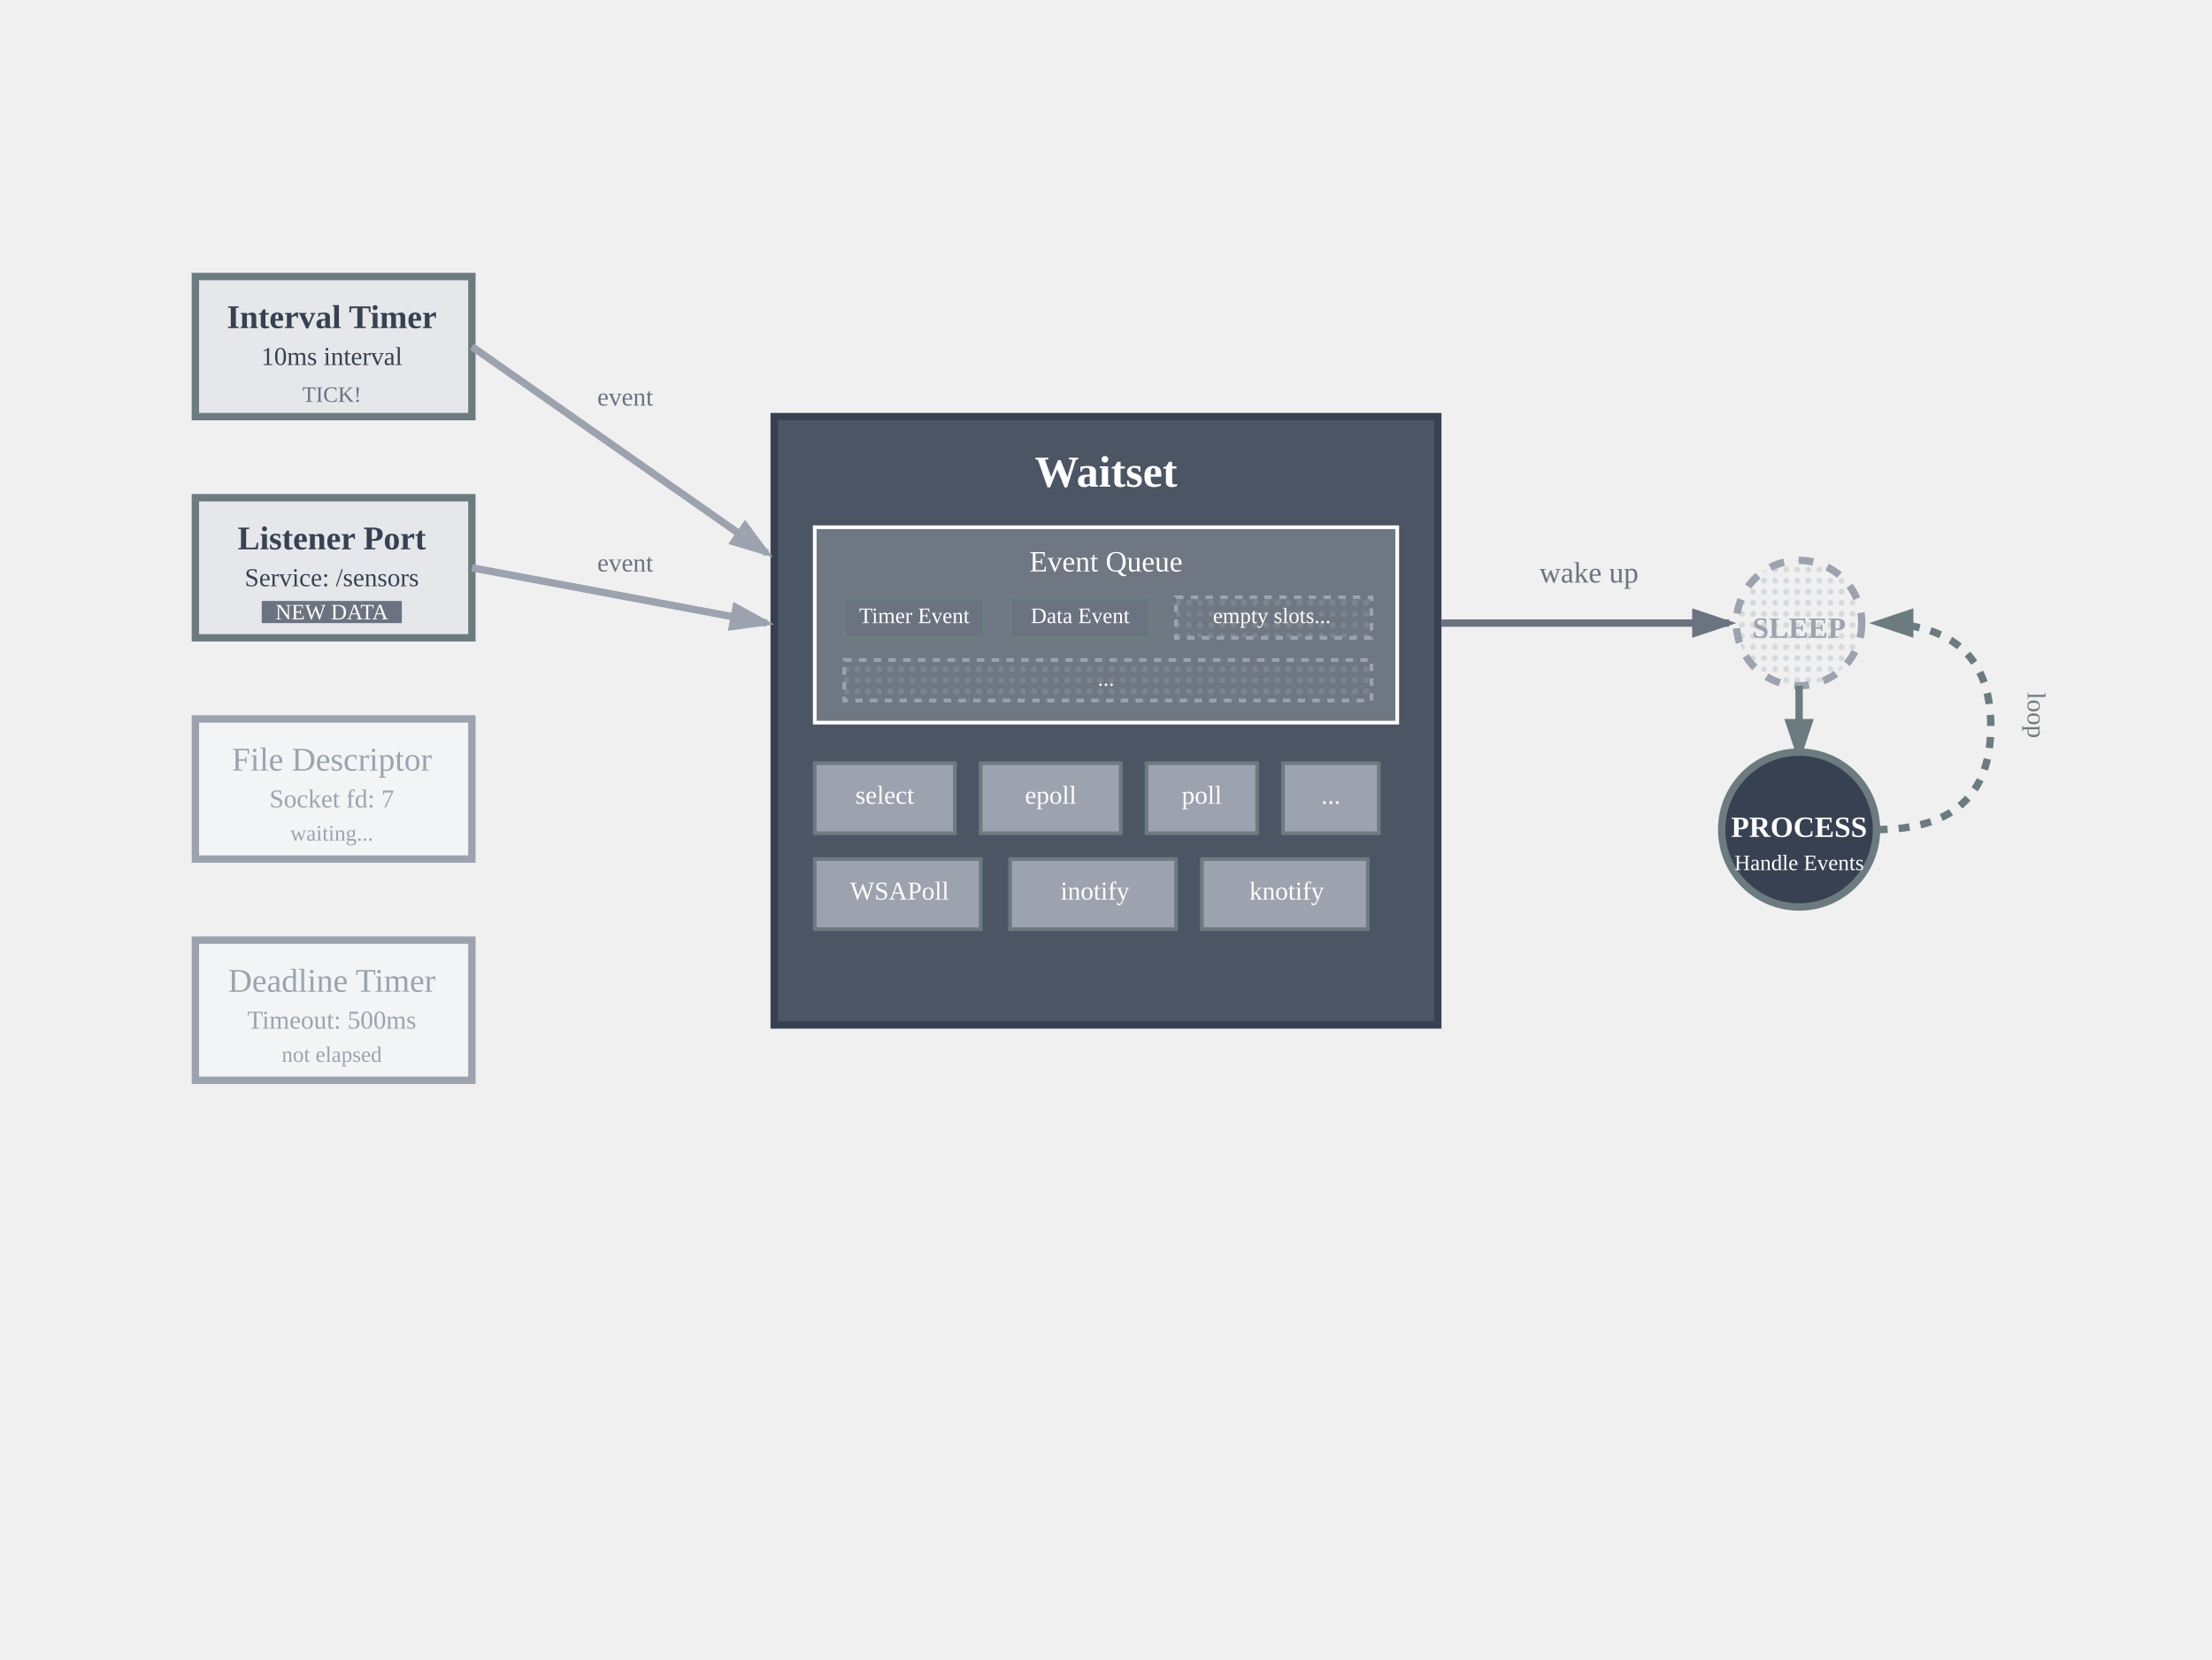
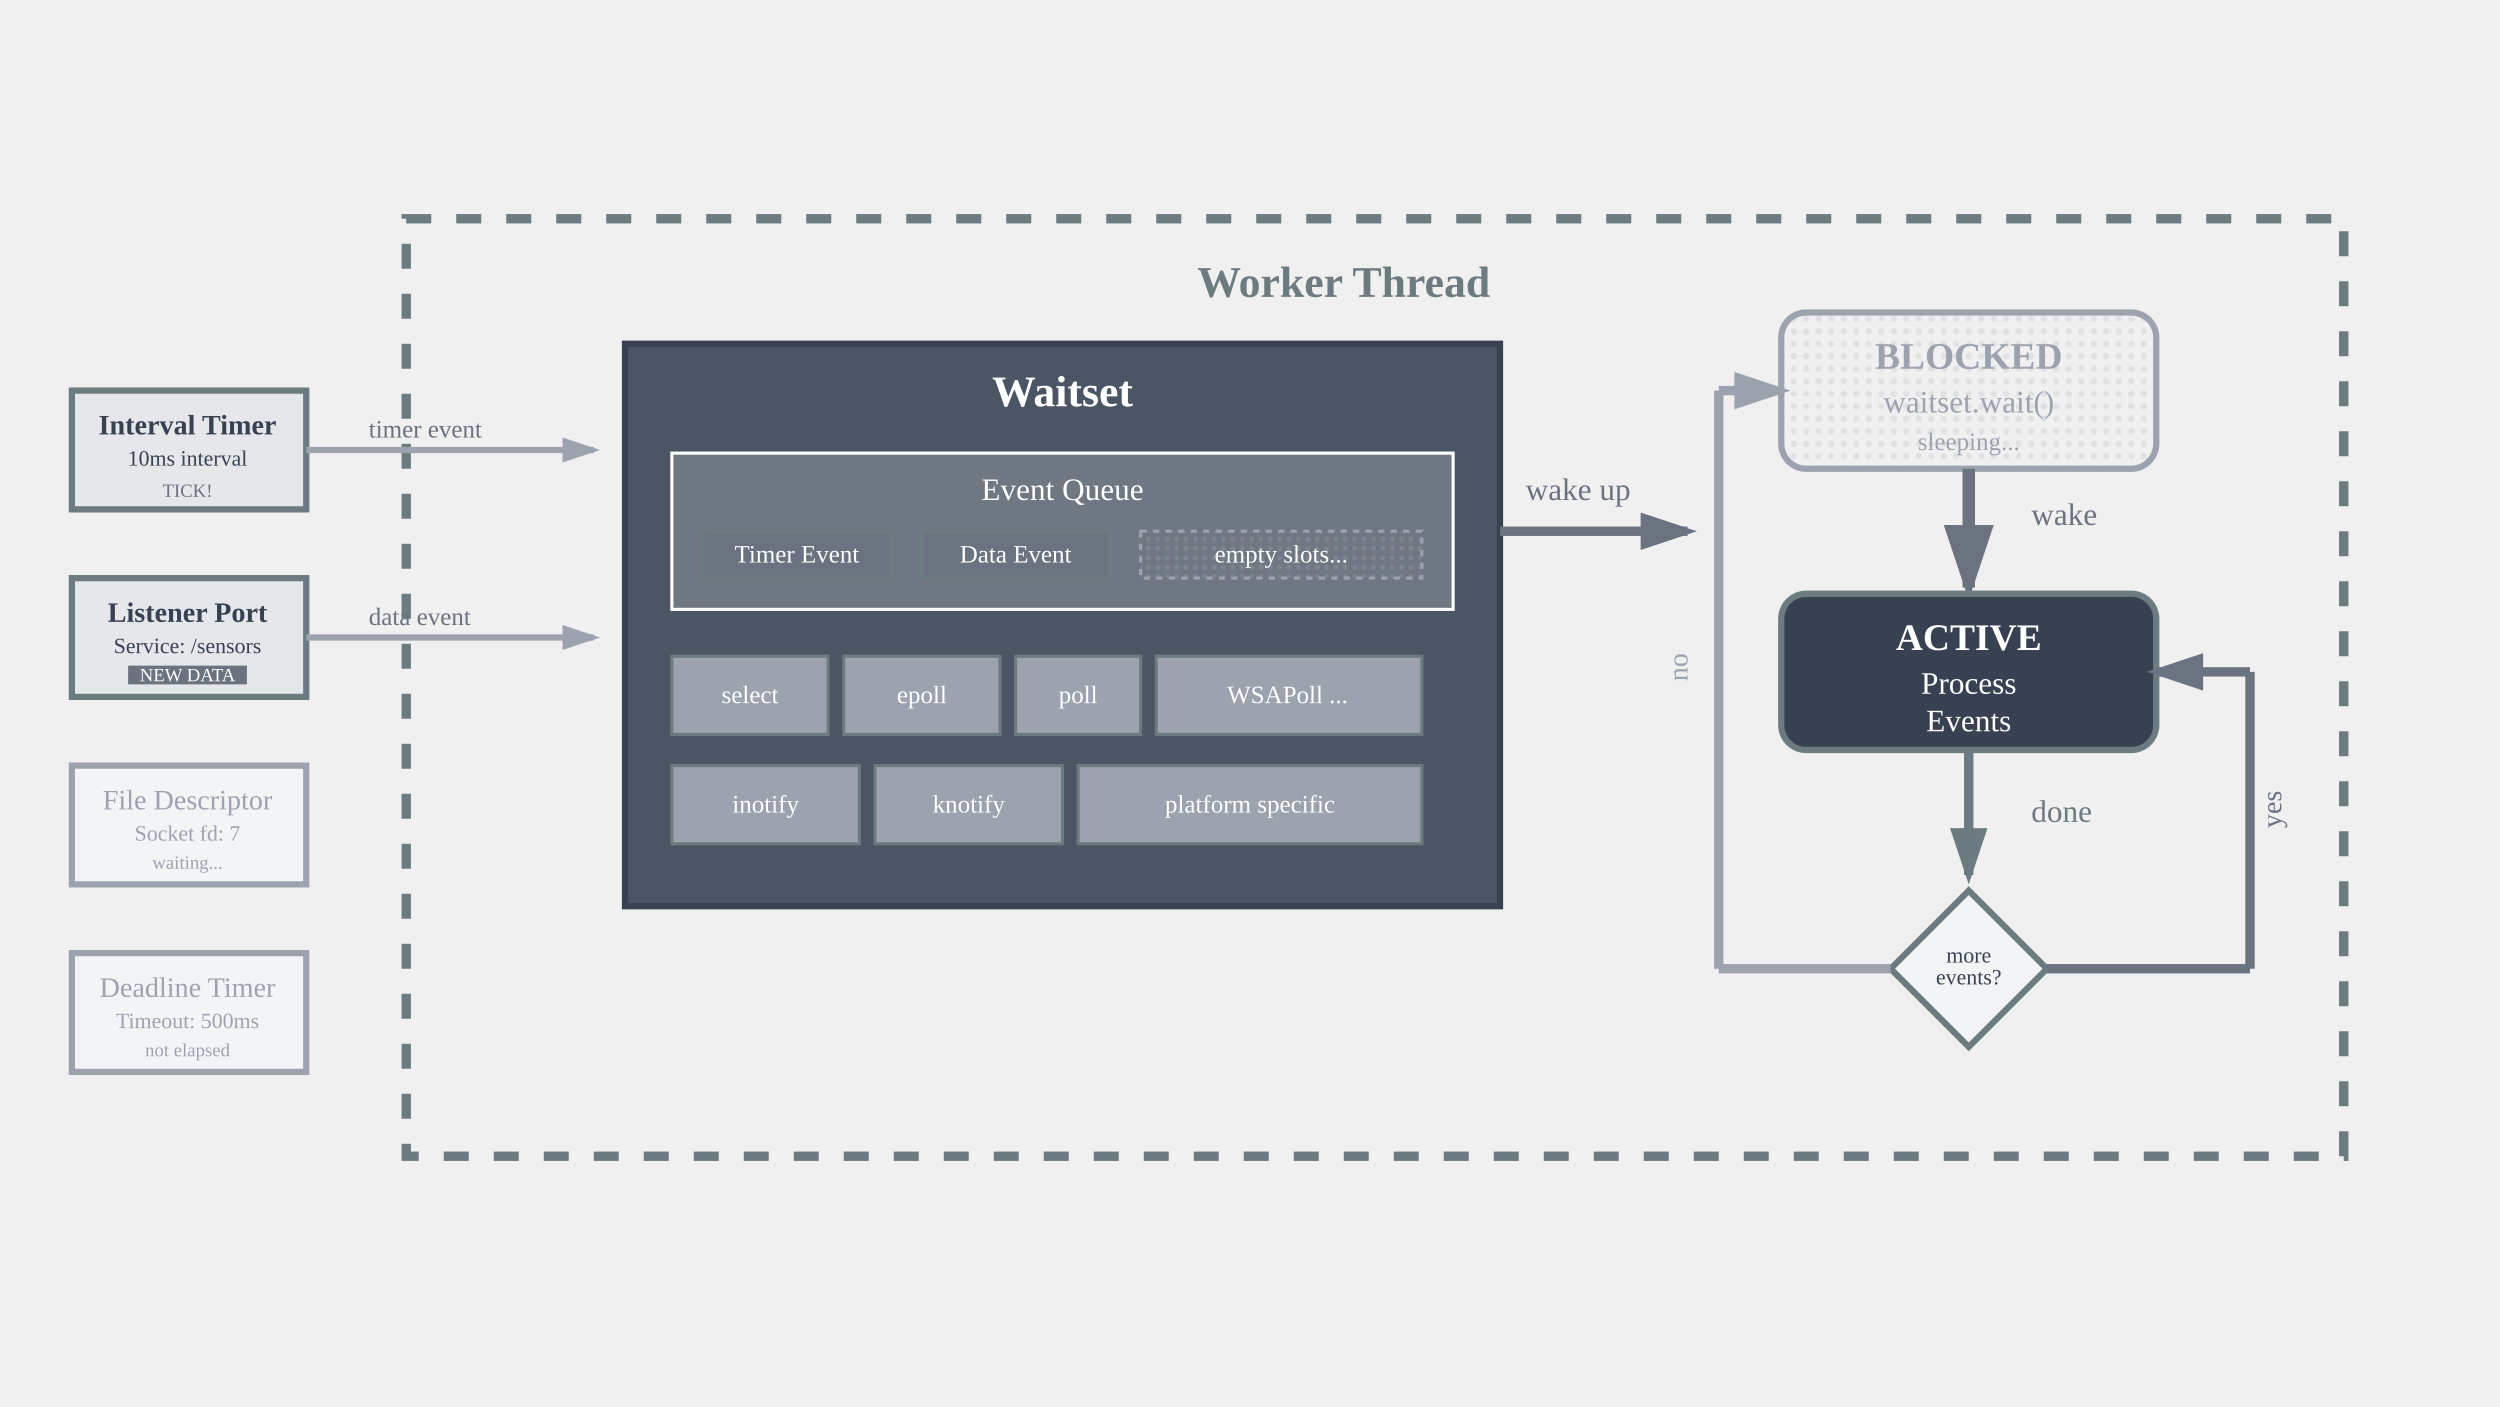
- <svg xmlns="http://www.w3.org/2000/svg" viewBox="0 0 600 450">
+ <svg xmlns="http://www.w3.org/2000/svg" viewBox="0 0 800 450">
  <defs>
    <marker id="arrowhead" markerWidth="6" markerHeight="4" refX="5" refY="2" orient="auto">
      <polygon points="0 0, 6 2, 0 4" fill="#6c7b7f" />
    </marker>
    <marker id="eventarrow" markerWidth="6" markerHeight="4" refX="5" refY="2" orient="auto">
      <polygon points="0 0, 6 2, 0 4" fill="#9ca3af" />
    </marker>
    <marker id="greenarrow" markerWidth="6" markerHeight="4" refX="5" refY="2" orient="auto">
      <polygon points="0 0, 6 2, 0 4" fill="#6b7280" />
    </marker>
    <pattern id="waitPattern" patternUnits="userSpaceOnUse" width="3" height="3">
      <circle cx="1.5" cy="1.5" r="0.8" fill="#9ca3af" opacity="0.3" />
    </pattern>
+     <pattern id="sleepPattern" patternUnits="userSpaceOnUse" width="4" height="4">
+       <circle cx="2" cy="2" r="1" fill="#9ca3af" opacity="0.2" />
+     </pattern>
  </defs>
-   <rect width="600" height="450" fill="transparent" />
-   <rect x="53" y="75" width="75" height="38" fill="#e5e7eb" stroke="#6c7b7f" stroke-width="2" />
-   <text x="90" y="89" text-anchor="middle" font-size="9" font-weight="bold" fill="#374151">Interval Timer</text>
-   <text x="90" y="99" text-anchor="middle" font-size="7" fill="#374151">10ms interval</text>
-   <text x="90" y="109" text-anchor="middle" font-size="6" fill="#6b7280">TICK!</text>
-   <rect x="53" y="135" width="75" height="38" fill="#e5e7eb" stroke="#6c7b7f" stroke-width="2" />
-   <text x="90" y="149" text-anchor="middle" font-size="9" font-weight="bold" fill="#374151">Listener Port</text>
-   <text x="90" y="159" text-anchor="middle" font-size="7" fill="#374151">Service: /sensors</text>
-   <rect x="71" y="163" width="38" height="6" fill="#6b7280" />
-   <text x="90" y="168" text-anchor="middle" font-size="6" fill="white">NEW DATA</text>
-   <rect x="53" y="195" width="75" height="38" fill="#f3f4f6" stroke="#9ca3af" stroke-width="2" />
-   <text x="90" y="209" text-anchor="middle" font-size="9" fill="#9ca3af">File Descriptor</text>
-   <text x="90" y="219" text-anchor="middle" font-size="7" fill="#9ca3af">Socket fd: 7</text>
-   <text x="90" y="228" text-anchor="middle" font-size="6" fill="#9ca3af">waiting...</text>
-   <rect x="53" y="255" width="75" height="38" fill="#f3f4f6" stroke="#9ca3af" stroke-width="2" />
-   <text x="90" y="269" text-anchor="middle" font-size="9" fill="#9ca3af">Deadline Timer</text>
-   <text x="90" y="279" text-anchor="middle" font-size="7" fill="#9ca3af">Timeout: 500ms</text>
-   <text x="90" y="288" text-anchor="middle" font-size="6" fill="#9ca3af">not elapsed</text>
-   <rect x="210" y="113" width="180" height="165" fill="#4b5563" stroke="#374151" stroke-width="2" />
-   <text x="300" y="132" text-anchor="middle" font-size="12" font-weight="bold" fill="white">Waitset</text>
-   <rect x="221" y="143" width="158" height="53" fill="rgba(255,255,255,0.2)" stroke="white" stroke-width="1" />
-   <text x="300" y="155" text-anchor="middle" font-size="8" fill="white">Event Queue</text>
-   <rect x="229" y="162" width="38" height="11" fill="#6b7280" stroke="#6c7b7f" stroke-width="1" />
-   <text x="248" y="169" text-anchor="middle" font-size="6" fill="white">Timer Event</text>
-   <rect x="274" y="162" width="38" height="11" fill="#6b7280" stroke="#6c7b7f" stroke-width="1" />
-   <text x="293" y="169" text-anchor="middle" font-size="6" fill="white">Data Event</text>
-   <rect x="319" y="162" width="53" height="11" fill="url(#waitPattern)" stroke="#9ca3af" stroke-width="1" stroke-dasharray="2,2" />
-   <text x="345" y="169" text-anchor="middle" font-size="6" fill="white">empty slots...</text>
-   <rect x="229" y="179" width="143" height="11" fill="url(#waitPattern)" stroke="#9ca3af" stroke-width="1" stroke-dasharray="2,2" />
-   <text x="300" y="186" text-anchor="middle" font-size="6" fill="white">...</text>
-   <rect x="221" y="207" width="38" height="19" fill="#9ca3af" stroke="#6c7b7f" />
-   <text x="240" y="218" text-anchor="middle" font-size="7" fill="white">select</text>
-   <rect x="266" y="207" width="38" height="19" fill="#9ca3af" stroke="#6c7b7f" />
-   <text x="285" y="218" text-anchor="middle" font-size="7" fill="white">epoll</text>
-   <rect x="311" y="207" width="30" height="19" fill="#9ca3af" stroke="#6c7b7f" />
-   <text x="326" y="218" text-anchor="middle" font-size="7" fill="white">poll</text>
-   <rect x="348" y="207" width="26" height="19" fill="#9ca3af" stroke="#6c7b7f" />
-   <text x="361" y="218" text-anchor="middle" font-size="7" fill="white">...</text>
-   <rect x="221" y="233" width="45" height="19" fill="#9ca3af" stroke="#6c7b7f" />
-   <text x="244" y="244" text-anchor="middle" font-size="7" fill="white">WSAPoll</text>
-   <rect x="274" y="233" width="45" height="19" fill="#9ca3af" stroke="#6c7b7f" />
-   <text x="297" y="244" text-anchor="middle" font-size="7" fill="white">inotify</text>
-   <rect x="326" y="233" width="45" height="19" fill="#9ca3af" stroke="#6c7b7f" />
-   <text x="349" y="244" text-anchor="middle" font-size="7" fill="white">knotify</text>
-   <circle cx="488" cy="169" r="17" fill="url(#waitPattern)" stroke="#9ca3af" stroke-width="2" stroke-dasharray="4,4" />
-   <text x="488" y="173" text-anchor="middle" font-size="8" font-weight="bold" fill="#9ca3af">SLEEP</text>
-   <line x1="488" y1="186" x2="488" y2="205" stroke="#6c7b7f" stroke-width="2" marker-end="url(#arrowhead)" />
-   <circle cx="488" cy="225" r="21" fill="#374151" stroke="#6c7b7f" stroke-width="2" />
-   <text x="488" y="227" text-anchor="middle" font-size="8" font-weight="bold" fill="white">PROCESS</text>
-   <text x="488" y="236" text-anchor="middle" font-size="6" fill="white">Handle Events</text>
-   <path d="M 509 225 Q 540 225 540 197 Q 540 169 509 169" fill="none" stroke="#6c7b7f" stroke-width="2" marker-end="url(#arrowhead)" stroke-dasharray="3,3" />
-   <text x="585" y="169" text-anchor="middle" font-size="7" fill="#6c7b7f" transform="rotate(90 555 164)">loop</text>
-   <line x1="128" y1="94" x2="208" y2="150" stroke="#9ca3af" stroke-width="2" marker-end="url(#eventarrow)" />
-   <text x="162" y="110" font-size="7" fill="#6b7280">event</text>
-   <line x1="128" y1="154" x2="208" y2="169" stroke="#9ca3af" stroke-width="2" marker-end="url(#eventarrow)" />
-   <text x="162" y="155" font-size="7" fill="#6b7280">event</text>
-   <line x1="391" y1="169" x2="469" y2="169" stroke="#6b7280" stroke-width="2" marker-end="url(#greenarrow)" />
-   <text x="431" y="158" text-anchor="middle" font-size="8" fill="#6b7280">wake up</text>
+   <rect width="800" height="450" fill="transparent" />
+   <rect x="23" y="125" width="75" height="38" fill="#e5e7eb" stroke="#6c7b7f" stroke-width="2" />
+   <text x="60" y="139" text-anchor="middle" font-size="9" font-weight="bold" fill="#374151">Interval Timer</text>
+   <text x="60" y="149" text-anchor="middle" font-size="7" fill="#374151">10ms interval</text>
+   <text x="60" y="159" text-anchor="middle" font-size="6" fill="#6b7280">TICK!</text>
+   <rect x="23" y="185" width="75" height="38" fill="#e5e7eb" stroke="#6c7b7f" stroke-width="2" />
+   <text x="60" y="199" text-anchor="middle" font-size="9" font-weight="bold" fill="#374151">Listener Port</text>
+   <text x="60" y="209" text-anchor="middle" font-size="7" fill="#374151">Service: /sensors</text>
+   <rect x="41" y="213" width="38" height="6" fill="#6b7280" />
+   <text x="60" y="218" text-anchor="middle" font-size="6" fill="white">NEW DATA</text>
+   <rect x="23" y="245" width="75" height="38" fill="#f3f4f6" stroke="#9ca3af" stroke-width="2" />
+   <text x="60" y="259" text-anchor="middle" font-size="9" fill="#9ca3af">File Descriptor</text>
+   <text x="60" y="269" text-anchor="middle" font-size="7" fill="#9ca3af">Socket fd: 7</text>
+   <text x="60" y="278" text-anchor="middle" font-size="6" fill="#9ca3af">waiting...</text>
+   <rect x="23" y="305" width="75" height="38" fill="#f3f4f6" stroke="#9ca3af" stroke-width="2" />
+   <text x="60" y="319" text-anchor="middle" font-size="9" fill="#9ca3af">Deadline Timer</text>
+   <text x="60" y="329" text-anchor="middle" font-size="7" fill="#9ca3af">Timeout: 500ms</text>
+   <text x="60" y="338" text-anchor="middle" font-size="6" fill="#9ca3af">not elapsed</text>
+   <rect x="130" y="70" width="620" height="300" fill="none" stroke="#6c7b7f" stroke-width="3" stroke-dasharray="8,8" />
+   <text x="430" y="95" text-anchor="middle" font-size="14" font-weight="bold" fill="#6c7b7f">Worker Thread</text>
+   <rect x="200" y="110" width="280" height="180" fill="#4b5563" stroke="#374151" stroke-width="2" />
+   <text x="340" y="130" text-anchor="middle" font-size="14" font-weight="bold" fill="white">Waitset</text>
+   <rect x="215" y="145" width="250" height="50" fill="rgba(255,255,255,0.2)" stroke="white" stroke-width="1" />
+   <text x="340" y="160" text-anchor="middle" font-size="10" fill="white">Event Queue</text>
+   <rect x="225" y="170" width="60" height="15" fill="#6b7280" stroke="#6c7b7f" stroke-width="1" />
+   <text x="255" y="180" text-anchor="middle" font-size="8" fill="white">Timer Event</text>
+   <rect x="295" y="170" width="60" height="15" fill="#6b7280" stroke="#6c7b7f" stroke-width="1" />
+   <text x="325" y="180" text-anchor="middle" font-size="8" fill="white">Data Event</text>
+   <rect x="365" y="170" width="90" height="15" fill="url(#waitPattern)" stroke="#9ca3af" stroke-width="1" stroke-dasharray="2,2" />
+   <text x="410" y="180" text-anchor="middle" font-size="8" fill="white">empty slots...</text>
+   <rect x="215" y="210" width="50" height="25" fill="#9ca3af" stroke="#6c7b7f" />
+   <text x="240" y="225" text-anchor="middle" font-size="8" fill="white">select</text>
+   <rect x="270" y="210" width="50" height="25" fill="#9ca3af" stroke="#6c7b7f" />
+   <text x="295" y="225" text-anchor="middle" font-size="8" fill="white">epoll</text>
+   <rect x="325" y="210" width="40" height="25" fill="#9ca3af" stroke="#6c7b7f" />
+   <text x="345" y="225" text-anchor="middle" font-size="8" fill="white">poll</text>
+   <rect x="370" y="210" width="85" height="25" fill="#9ca3af" stroke="#6c7b7f" />
+   <text x="412" y="225" text-anchor="middle" font-size="8" fill="white">WSAPoll ...</text>
+   <rect x="215" y="245" width="60" height="25" fill="#9ca3af" stroke="#6c7b7f" />
+   <text x="245" y="260" text-anchor="middle" font-size="8" fill="white">inotify</text>
+   <rect x="280" y="245" width="60" height="25" fill="#9ca3af" stroke="#6c7b7f" />
+   <text x="310" y="260" text-anchor="middle" font-size="8" fill="white">knotify</text>
+   <rect x="345" y="245" width="110" height="25" fill="#9ca3af" stroke="#6c7b7f" />
+   <text x="400" y="260" text-anchor="middle" font-size="8" fill="white">platform specific</text>
+   <rect x="570" y="100" width="120" height="50" fill="url(#sleepPattern)" stroke="#9ca3af" stroke-width="2" rx="8" />
+   <text x="630" y="118" text-anchor="middle" font-size="12" font-weight="bold" fill="#9ca3af">BLOCKED</text>
+   <text x="630" y="132" text-anchor="middle" font-size="10" fill="#9ca3af">waitset.wait()</text>
+   <text x="630" y="144" text-anchor="middle" font-size="8" fill="#9ca3af">sleeping...</text>
+   <line x1="630" y1="150" x2="630" y2="188" stroke="#6b7280" stroke-width="4" marker-end="url(#greenarrow)" />
+   <text x="650" y="168" font-size="10" fill="#6b7280">wake</text>
+   <rect x="570" y="190" width="120" height="50" fill="#374151" stroke="#6c7b7f" stroke-width="2" rx="8" />
+   <text x="630" y="208" text-anchor="middle" font-size="12" font-weight="bold" fill="white">ACTIVE</text>
+   <text x="630" y="222" text-anchor="middle" font-size="10" fill="white">Process</text>
+   <text x="630" y="234" text-anchor="middle" font-size="10" fill="white">Events</text>
+   <line x1="630" y1="240" x2="630" y2="280" stroke="#6c7b7f" stroke-width="3" marker-end="url(#arrowhead)" />
+   <text x="650" y="263" font-size="10" fill="#6c7b7f">done</text>
+   <polygon points="630,285 655,310 630,335 605,310" fill="#f3f4f6" stroke="#6c7b7f" stroke-width="2" />
+   <text x="630" y="308" text-anchor="middle" font-size="7" fill="#374151">more</text>
+   <text x="630" y="315" text-anchor="middle" font-size="7" fill="#374151">events?</text>
+   <line x1="655" y1="310" x2="720" y2="310" stroke="#6b7280" stroke-width="3" />
+   <line x1="720" y1="310" x2="720" y2="215" stroke="#6b7280" stroke-width="3" />
+   <line x1="720" y1="215" x2="690" y2="215" stroke="#6b7280" stroke-width="3" marker-end="url(#greenarrow)" />
+   <text x="630" y="365" font-size="9" fill="#6b7280" transform="rotate(-90 630 265)">yes</text>
+   <line x1="605" y1="310" x2="550" y2="310" stroke="#9ca3af" stroke-width="3" />
+   <line x1="550" y1="310" x2="550" y2="125" stroke="#9ca3af" stroke-width="3" />
+   <line x1="550" y1="125" x2="570" y2="125" stroke="#9ca3af" stroke-width="3" marker-end="url(#eventarrow)" />
+   <text x="540" y="218" font-size="9" fill="#9ca3af" transform="rotate(-90 540 218)">no</text>
+   <line x1="480" y1="170" x2="540" y2="170" stroke="#6b7280" stroke-width="3" marker-end="url(#greenarrow)" />
+   <text x="505" y="160" text-anchor="middle" font-size="10" fill="#6b7280">wake up</text>
+   <line x1="98" y1="144" x2="190" y2="144" stroke="#9ca3af" stroke-width="2" marker-end="url(#eventarrow)" />
+   <text x="118" y="140" font-size="8" fill="#6b7280">timer event</text>
+   <line x1="98" y1="204" x2="190" y2="204" stroke="#9ca3af" stroke-width="2" marker-end="url(#eventarrow)" />
+   <text x="118" y="200" font-size="8" fill="#6b7280">data event</text>
</svg>
